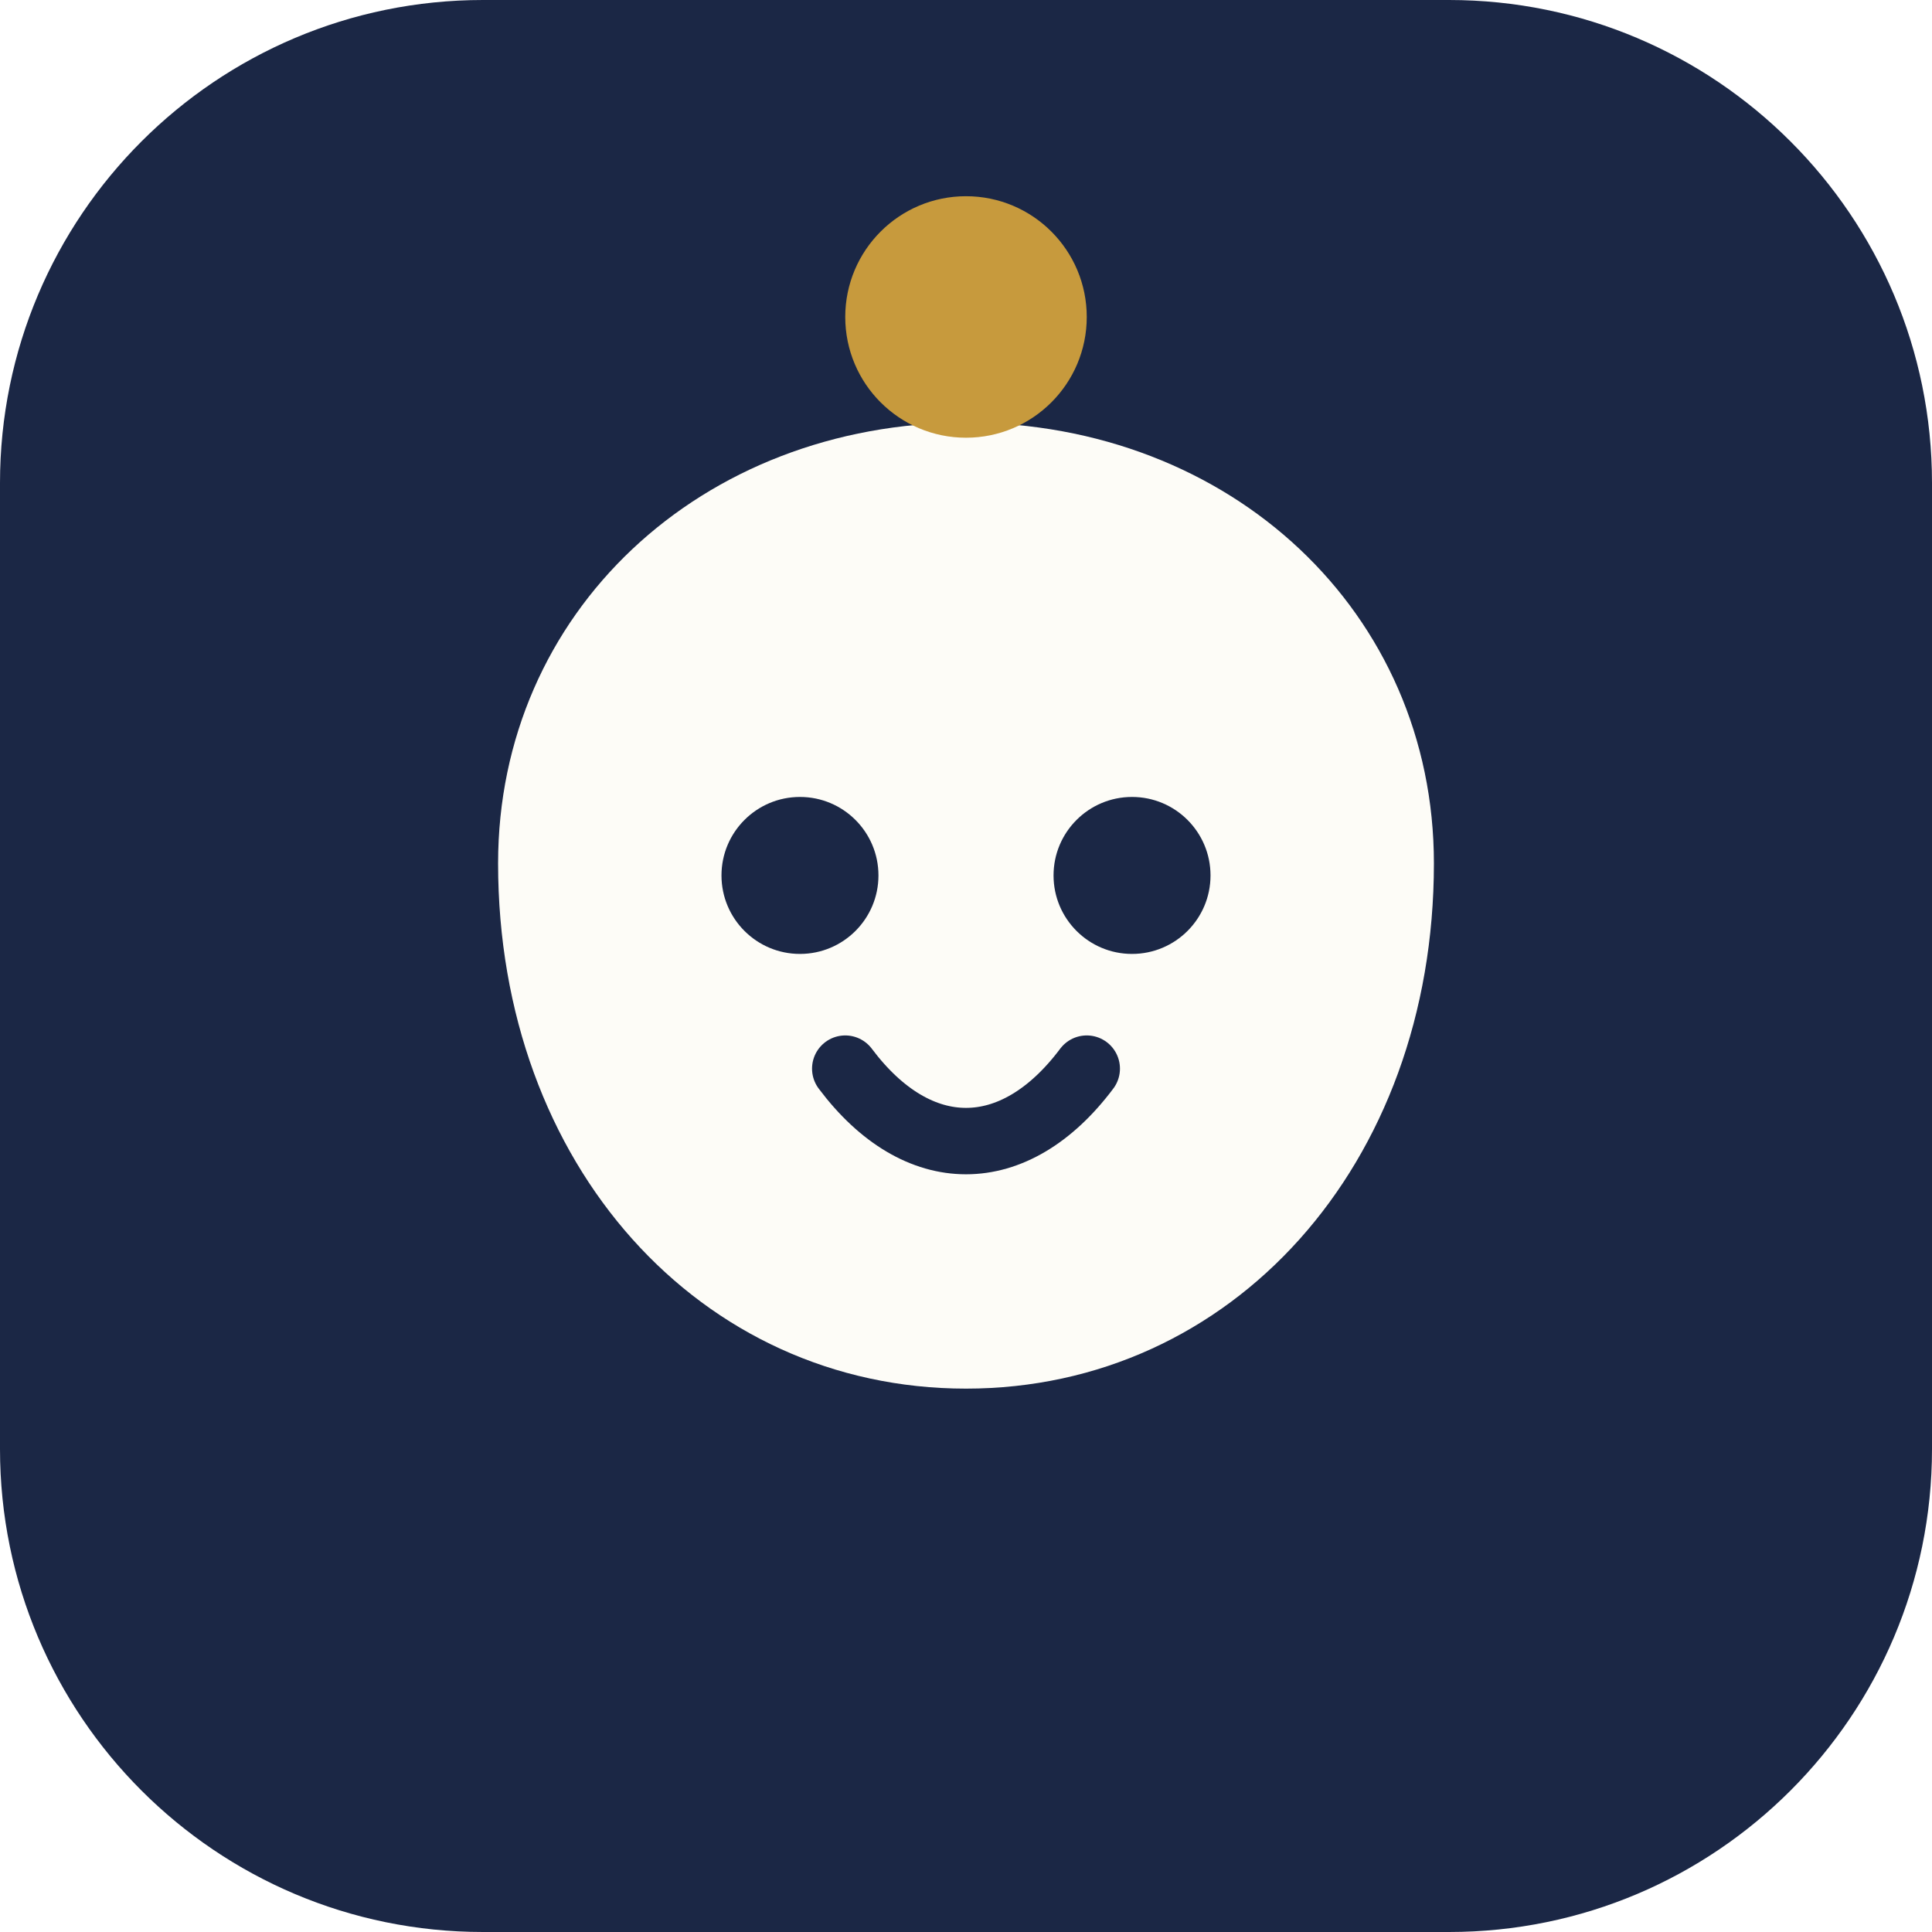
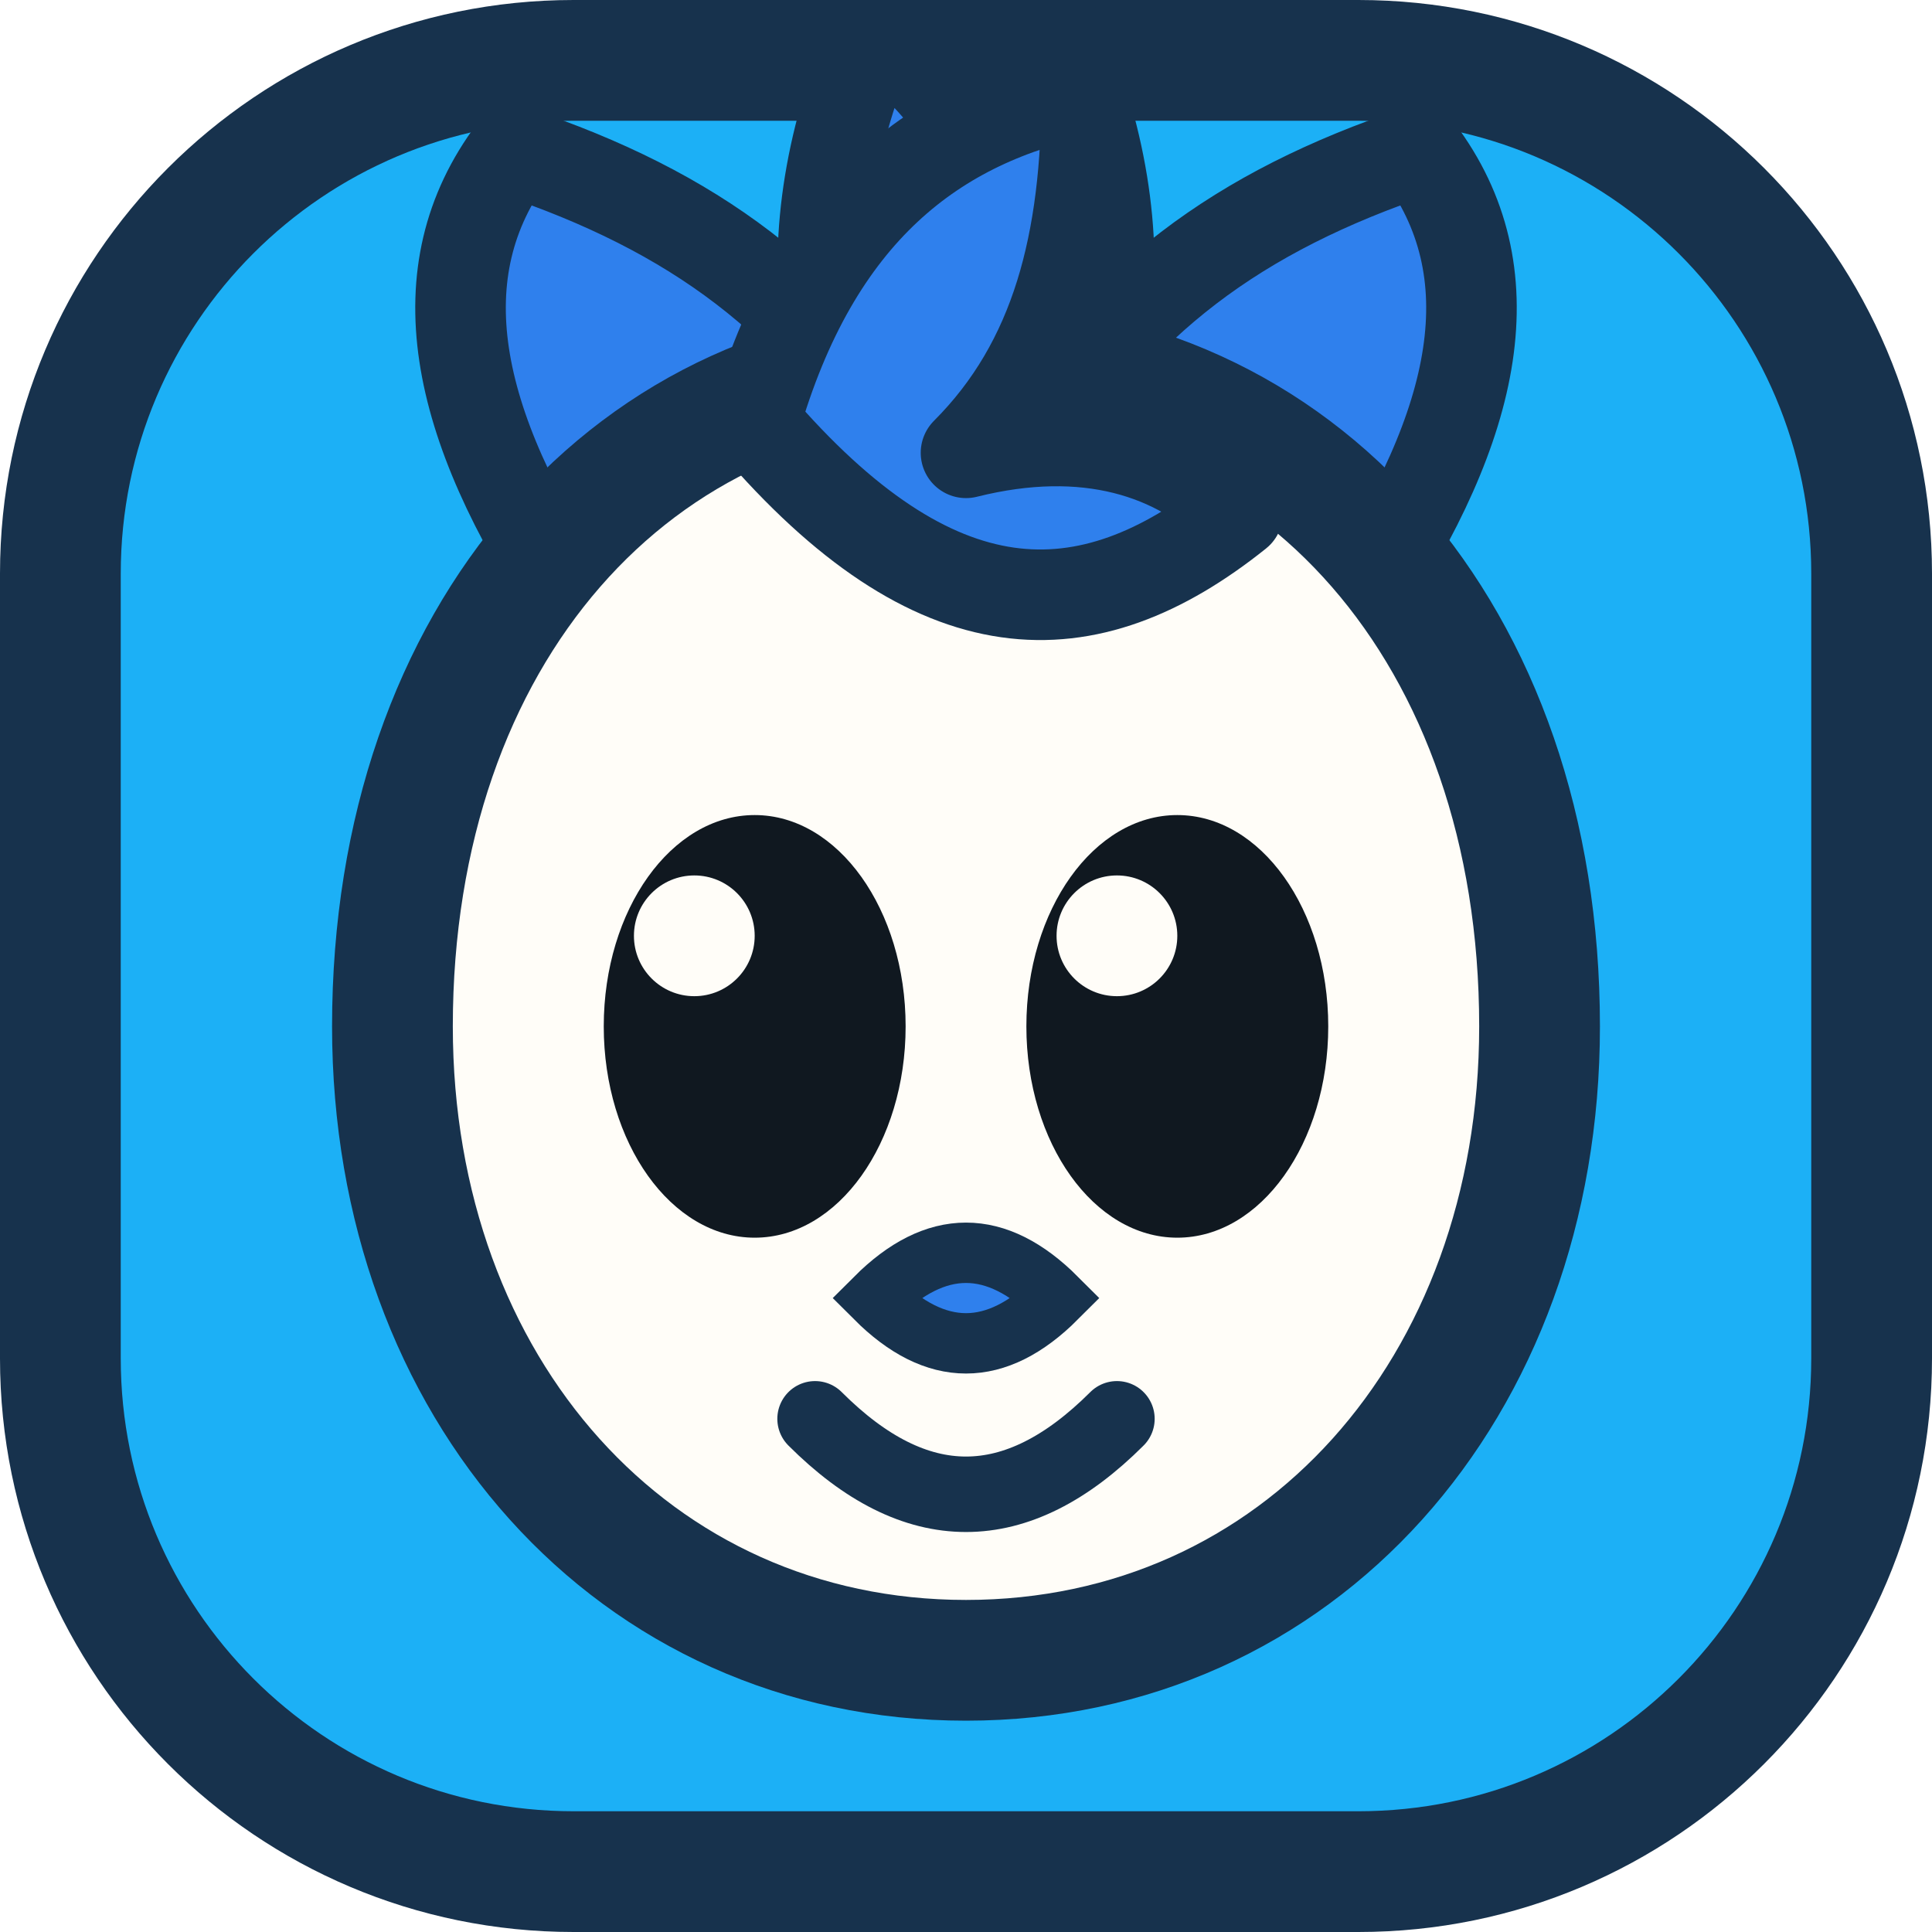
<svg xmlns="http://www.w3.org/2000/svg" viewBox="0 0 64 64">
-   <rect width="64" height="64" rx="16" fill="#1b2745" />
-   <path d="M32 14c-8.8 0-15.5 6.3-15.5 14.6 0 10 6.7 17.4 15.5 17.4S47.5 38.6 47.5 28.6C47.5 20.3 40.8 14 32 14z" fill="#fdfcf7" />
-   <circle cx="26.5" cy="29" r="2.6" fill="#1b2745" />
-   <circle cx="37.5" cy="29" r="2.6" fill="#1b2745" />
-   <path d="M28 35.4c1.2 1.6 2.6 2.4 4 2.4s2.8-.8 4-2.4" fill="none" stroke="#1b2745" stroke-width="2.2" stroke-linecap="round" />
-   <circle cx="32" cy="10.5" r="4" fill="#c79a3d" />
+   <rect x="2" y="2" width="60" height="60" rx="17" fill="#1cb0f6" stroke="#17324d" stroke-width="4" />
+   <path d="M19 20c-4-6-5-11-2-15 6 2 10 5 13 10-1-6 1-11 5-14 3 7 2 13-2 18z" fill="#2f80ed" stroke="#17324d" stroke-width="3" stroke-linejoin="round" />
+   <path d="M45 20c4-6 5-11 2-15-6 2-10 5-13 10 1-6-1-11-5-14-3 7-2 13 2 18z" fill="#2f80ed" stroke="#17324d" stroke-width="3" stroke-linejoin="round" />
+   <path d="M13 34c0-13 8-22 19-22s19 9 19 22c0 12-8 21-19 21s-19-9-19-21z" fill="#fffdf8" stroke="#17324d" stroke-width="4" />
+   <path d="M25 14c2-7 6-10 11-11 0 5-1 9-4 12 4-1 7 0 9 2-5 4-10 4-16-3z" fill="#2f80ed" stroke="#17324d" stroke-width="3" stroke-linejoin="round" />
+   <ellipse cx="25" cy="34" rx="5" ry="7" fill="#101820" />
+   <ellipse cx="39" cy="34" rx="5" ry="7" fill="#101820" />
+   <circle cx="23" cy="31" r="2" fill="#fffdf8" />
+   <circle cx="37" cy="31" r="2" fill="#fffdf8" />
+   <path d="M29 43q3-3 6 0-3 3-6 0z" fill="#2f80ed" stroke="#17324d" stroke-width="2" />
+   <path d="M27 47q5 5 10 0" fill="none" stroke="#17324d" stroke-width="2.5" stroke-linecap="round" />
</svg>
